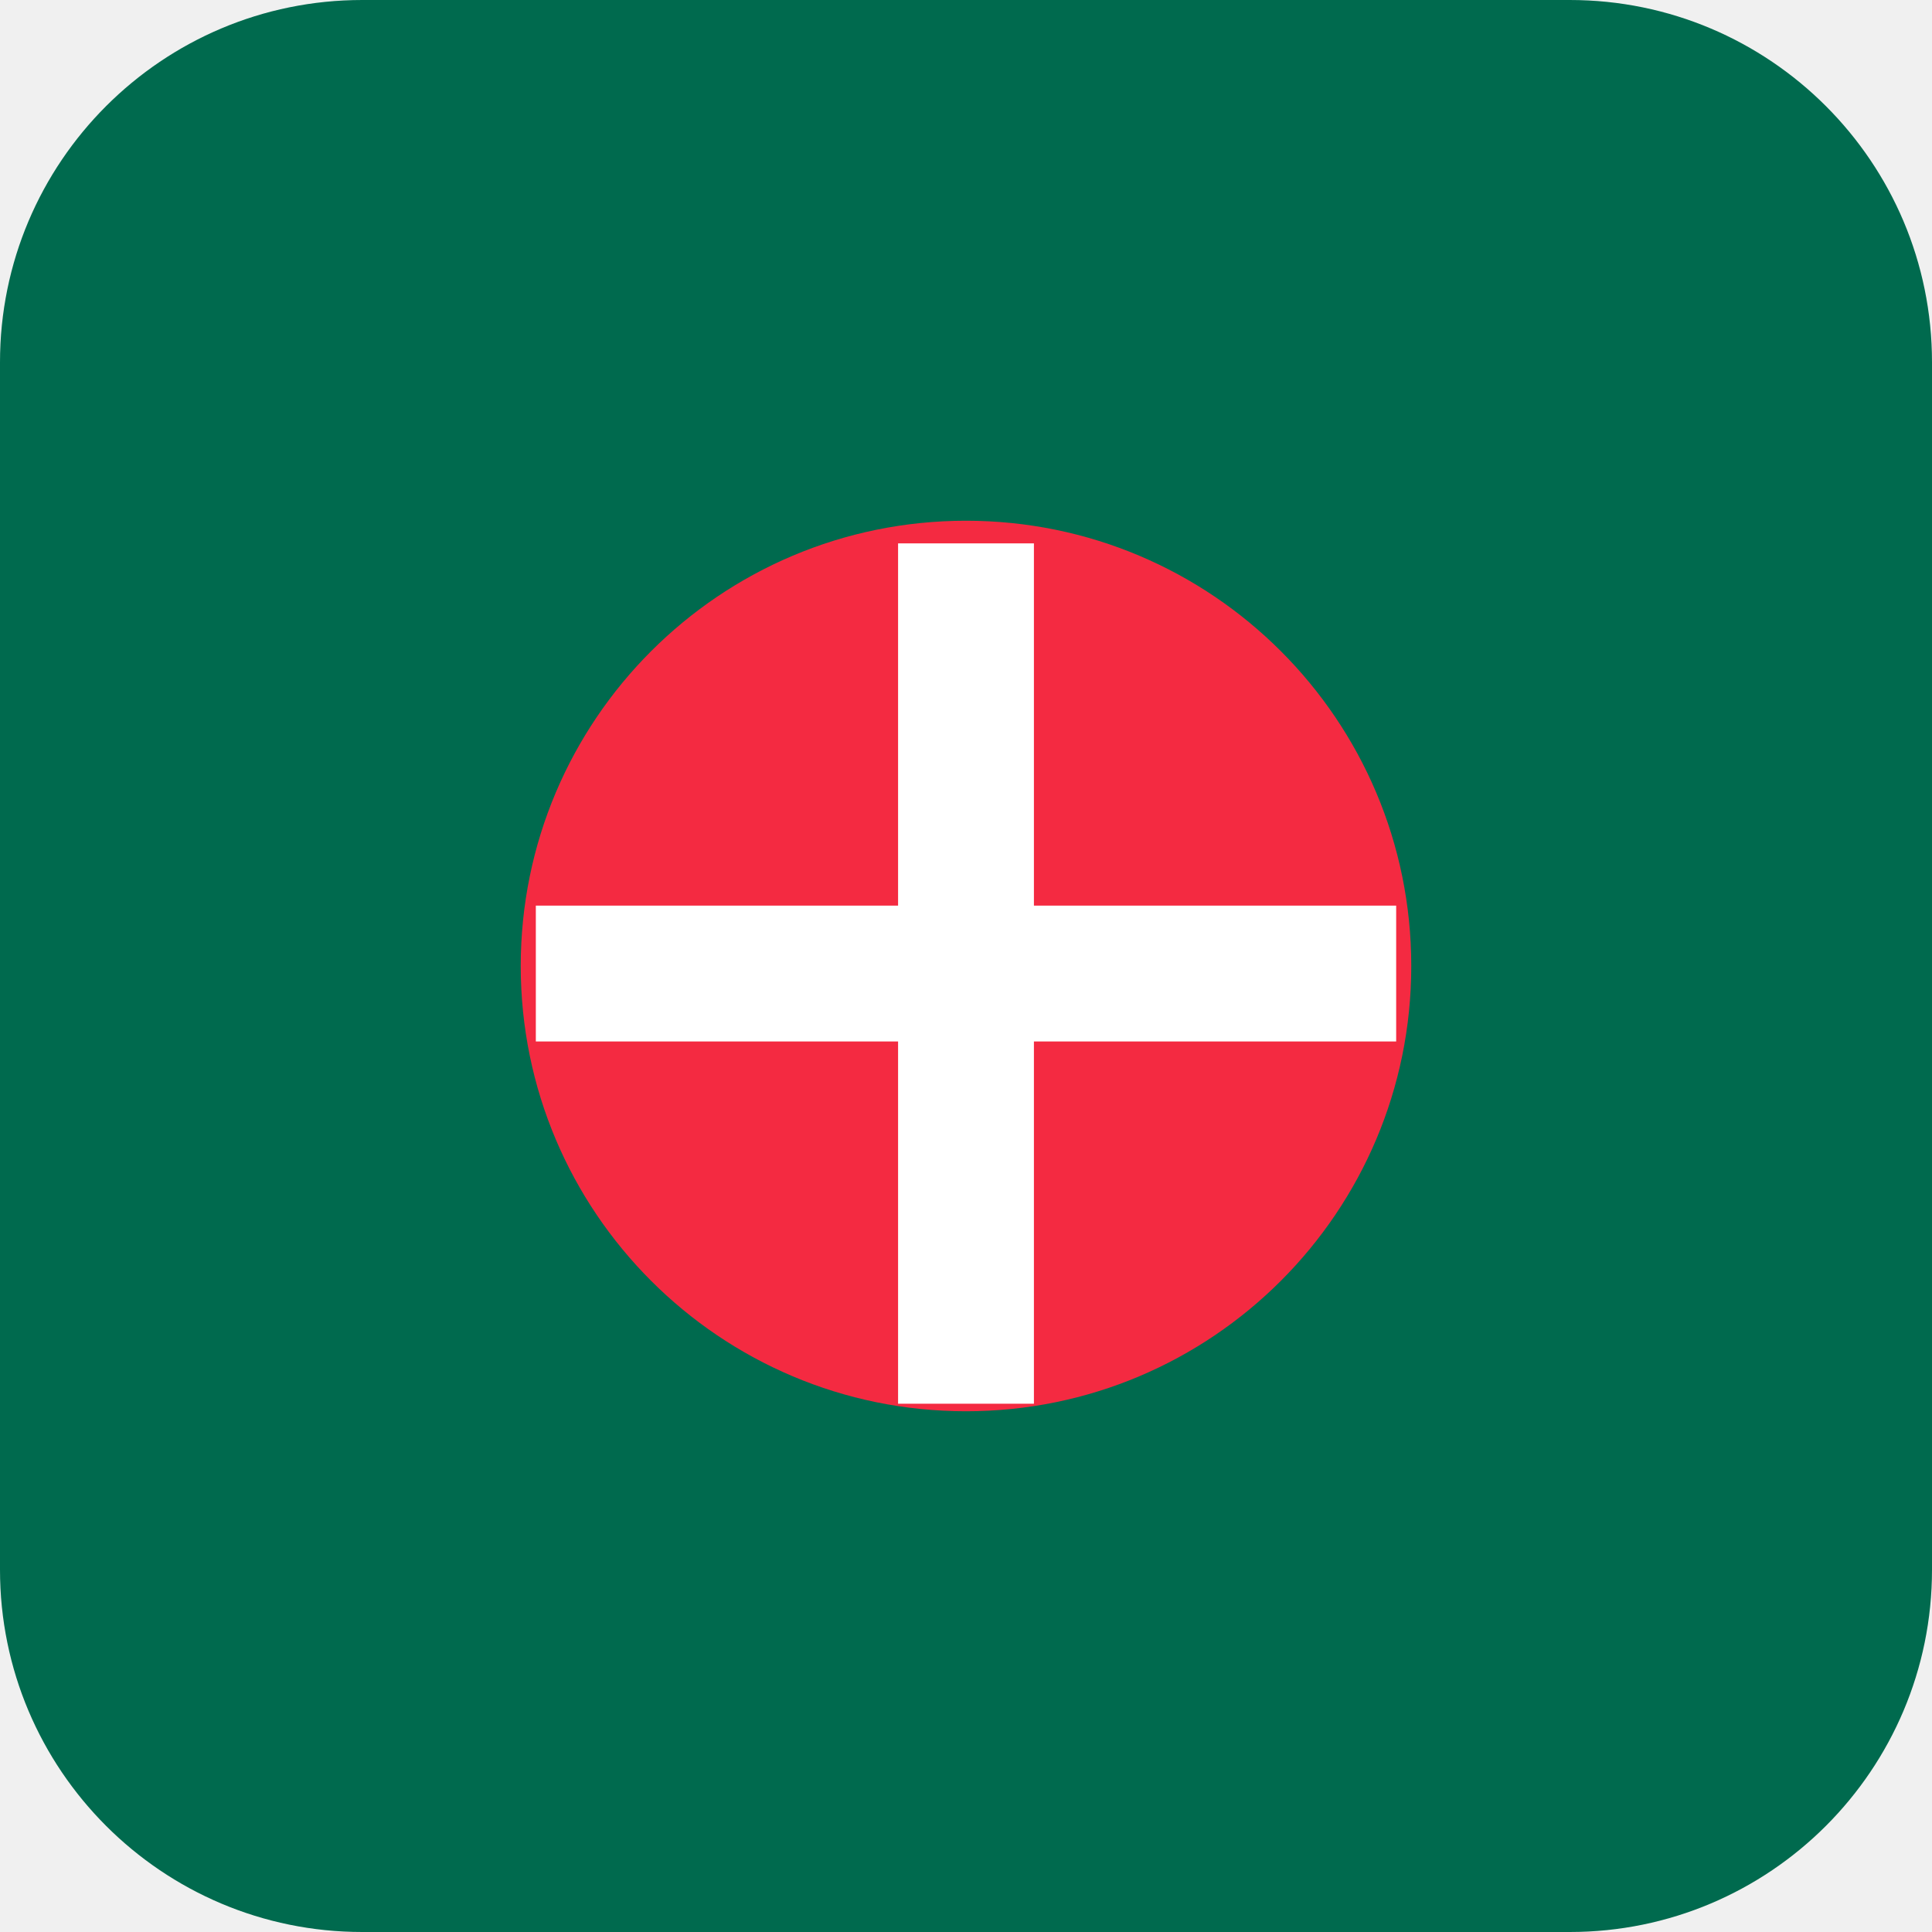
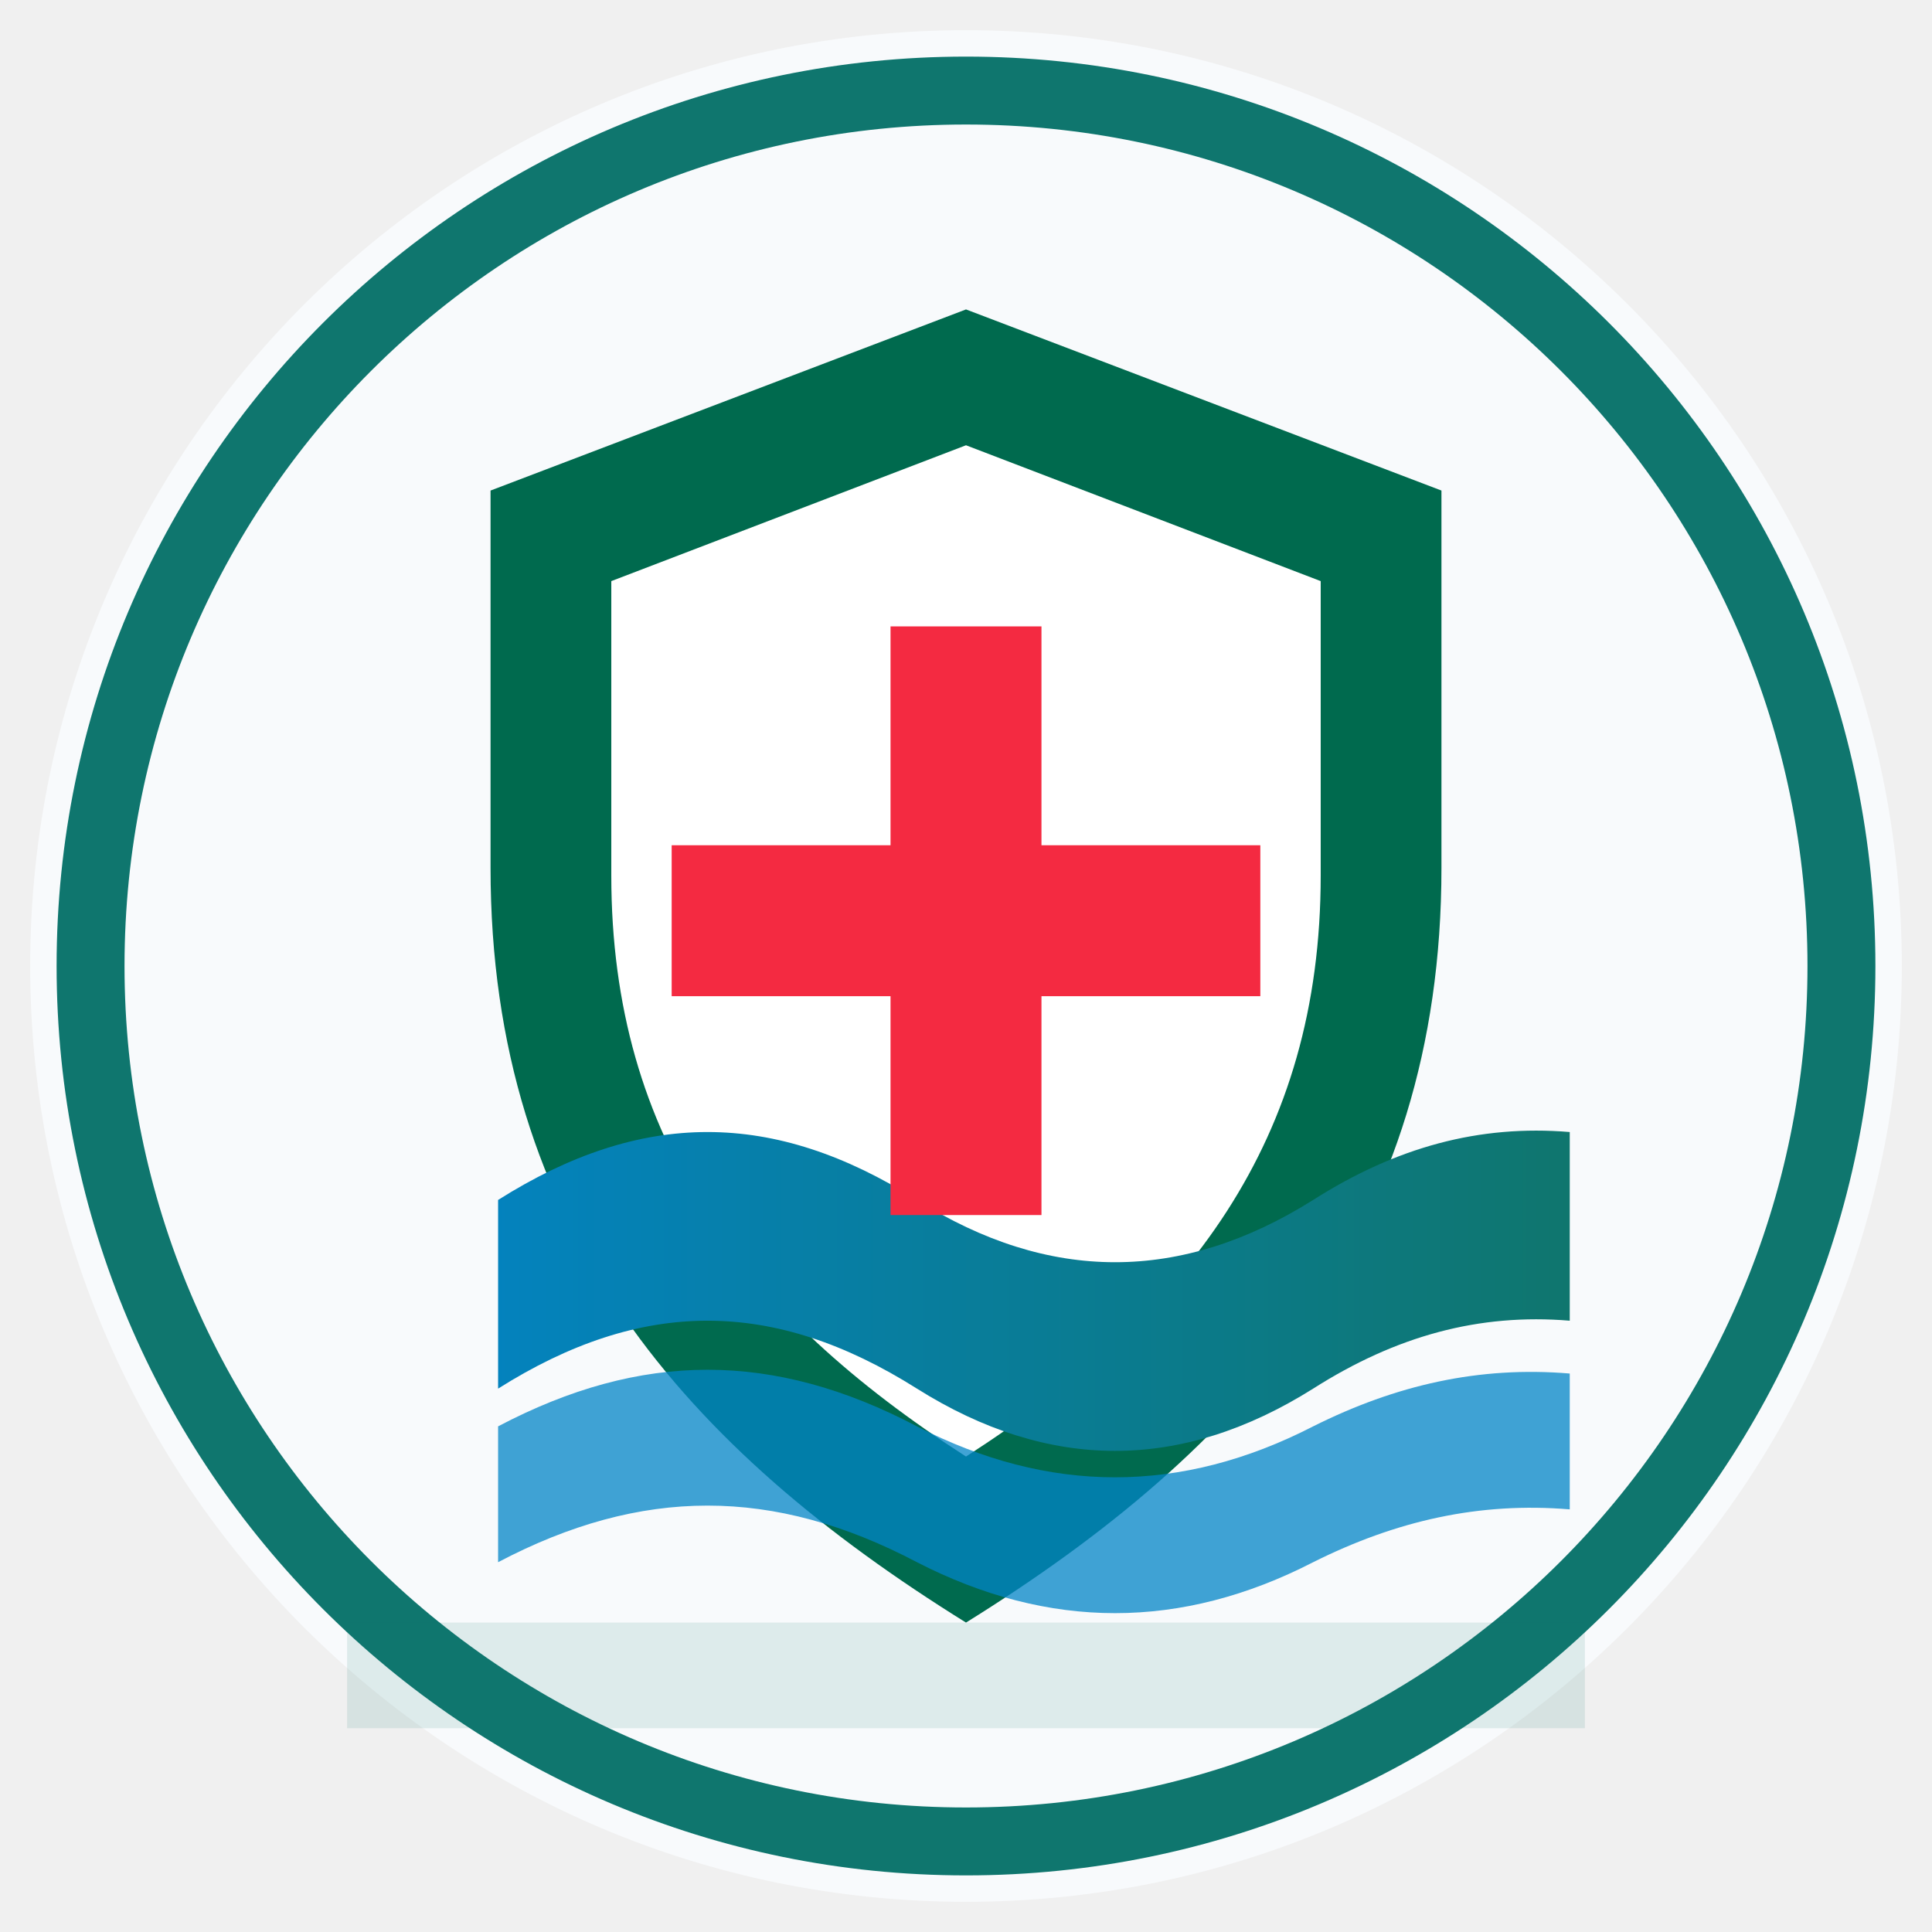
- <svg xmlns="http://www.w3.org/2000/svg" viewBox="0 0 512 512" role="img">
-   <rect width="512" height="512" rx="96" fill="#006A4E" />
-   <circle cx="256" cy="256" r="118" fill="#F42A41" />
-   <path fill="#fff" d="M238 144h36v96h96v36h-96v96h-36v-96h-96v-36h96z" />
+ <svg xmlns="http://www.w3.org/2000/svg" viewBox="0 0 512 512" role="img" aria-labelledby="title">
+   <defs>
+     <linearGradient id="water" x1="96" x2="416" y1="326" y2="326" gradientUnits="userSpaceOnUse">
+       <stop stop-color="#0284c7" />
+       <stop offset="1" stop-color="#0f766e" />
+     </linearGradient>
+   </defs>
+   <circle cx="256" cy="256" r="248" fill="#f8fafc" />
+   <circle cx="256" cy="256" r="232" fill="none" stroke="#0f766e" stroke-width="18" />
+   <path fill="#006a4e" d="M256 82 382 130v100c0 96-52 154-126 200-74-46-126-104-126-200V130z" />
+   <path fill="#ffffff" d="M256 118 350 154v78c0 70-35 116-94 154-59-38-94-84-94-154v-78z" />
+   <path fill="url(#water)" d="M132 318c38-24 73-24 111 0 35 22 70 22 105 0 22-14 44-20 68-18v50c-24-2-46 4-68 18-35 22-70 22-105 0-38-24-73-24-111 0z" />
+   <path fill="#0284c7" d="M132 378c38-20 73-20 111 0 35 18 70 18 105 0 22-11 44-16 68-14v36c-24-2-46 3-68 14-35 18-70 18-105 0-38-20-73-20-111 0z" opacity=".75" />
+   <path fill="#f42a41" d="M236 166h40v58h58v40h-58v58h-40v-58h-58v-40h58z" />
+   <path fill="#0f766e" d="M92 430h328v28H92z" opacity=".12" />
</svg>
